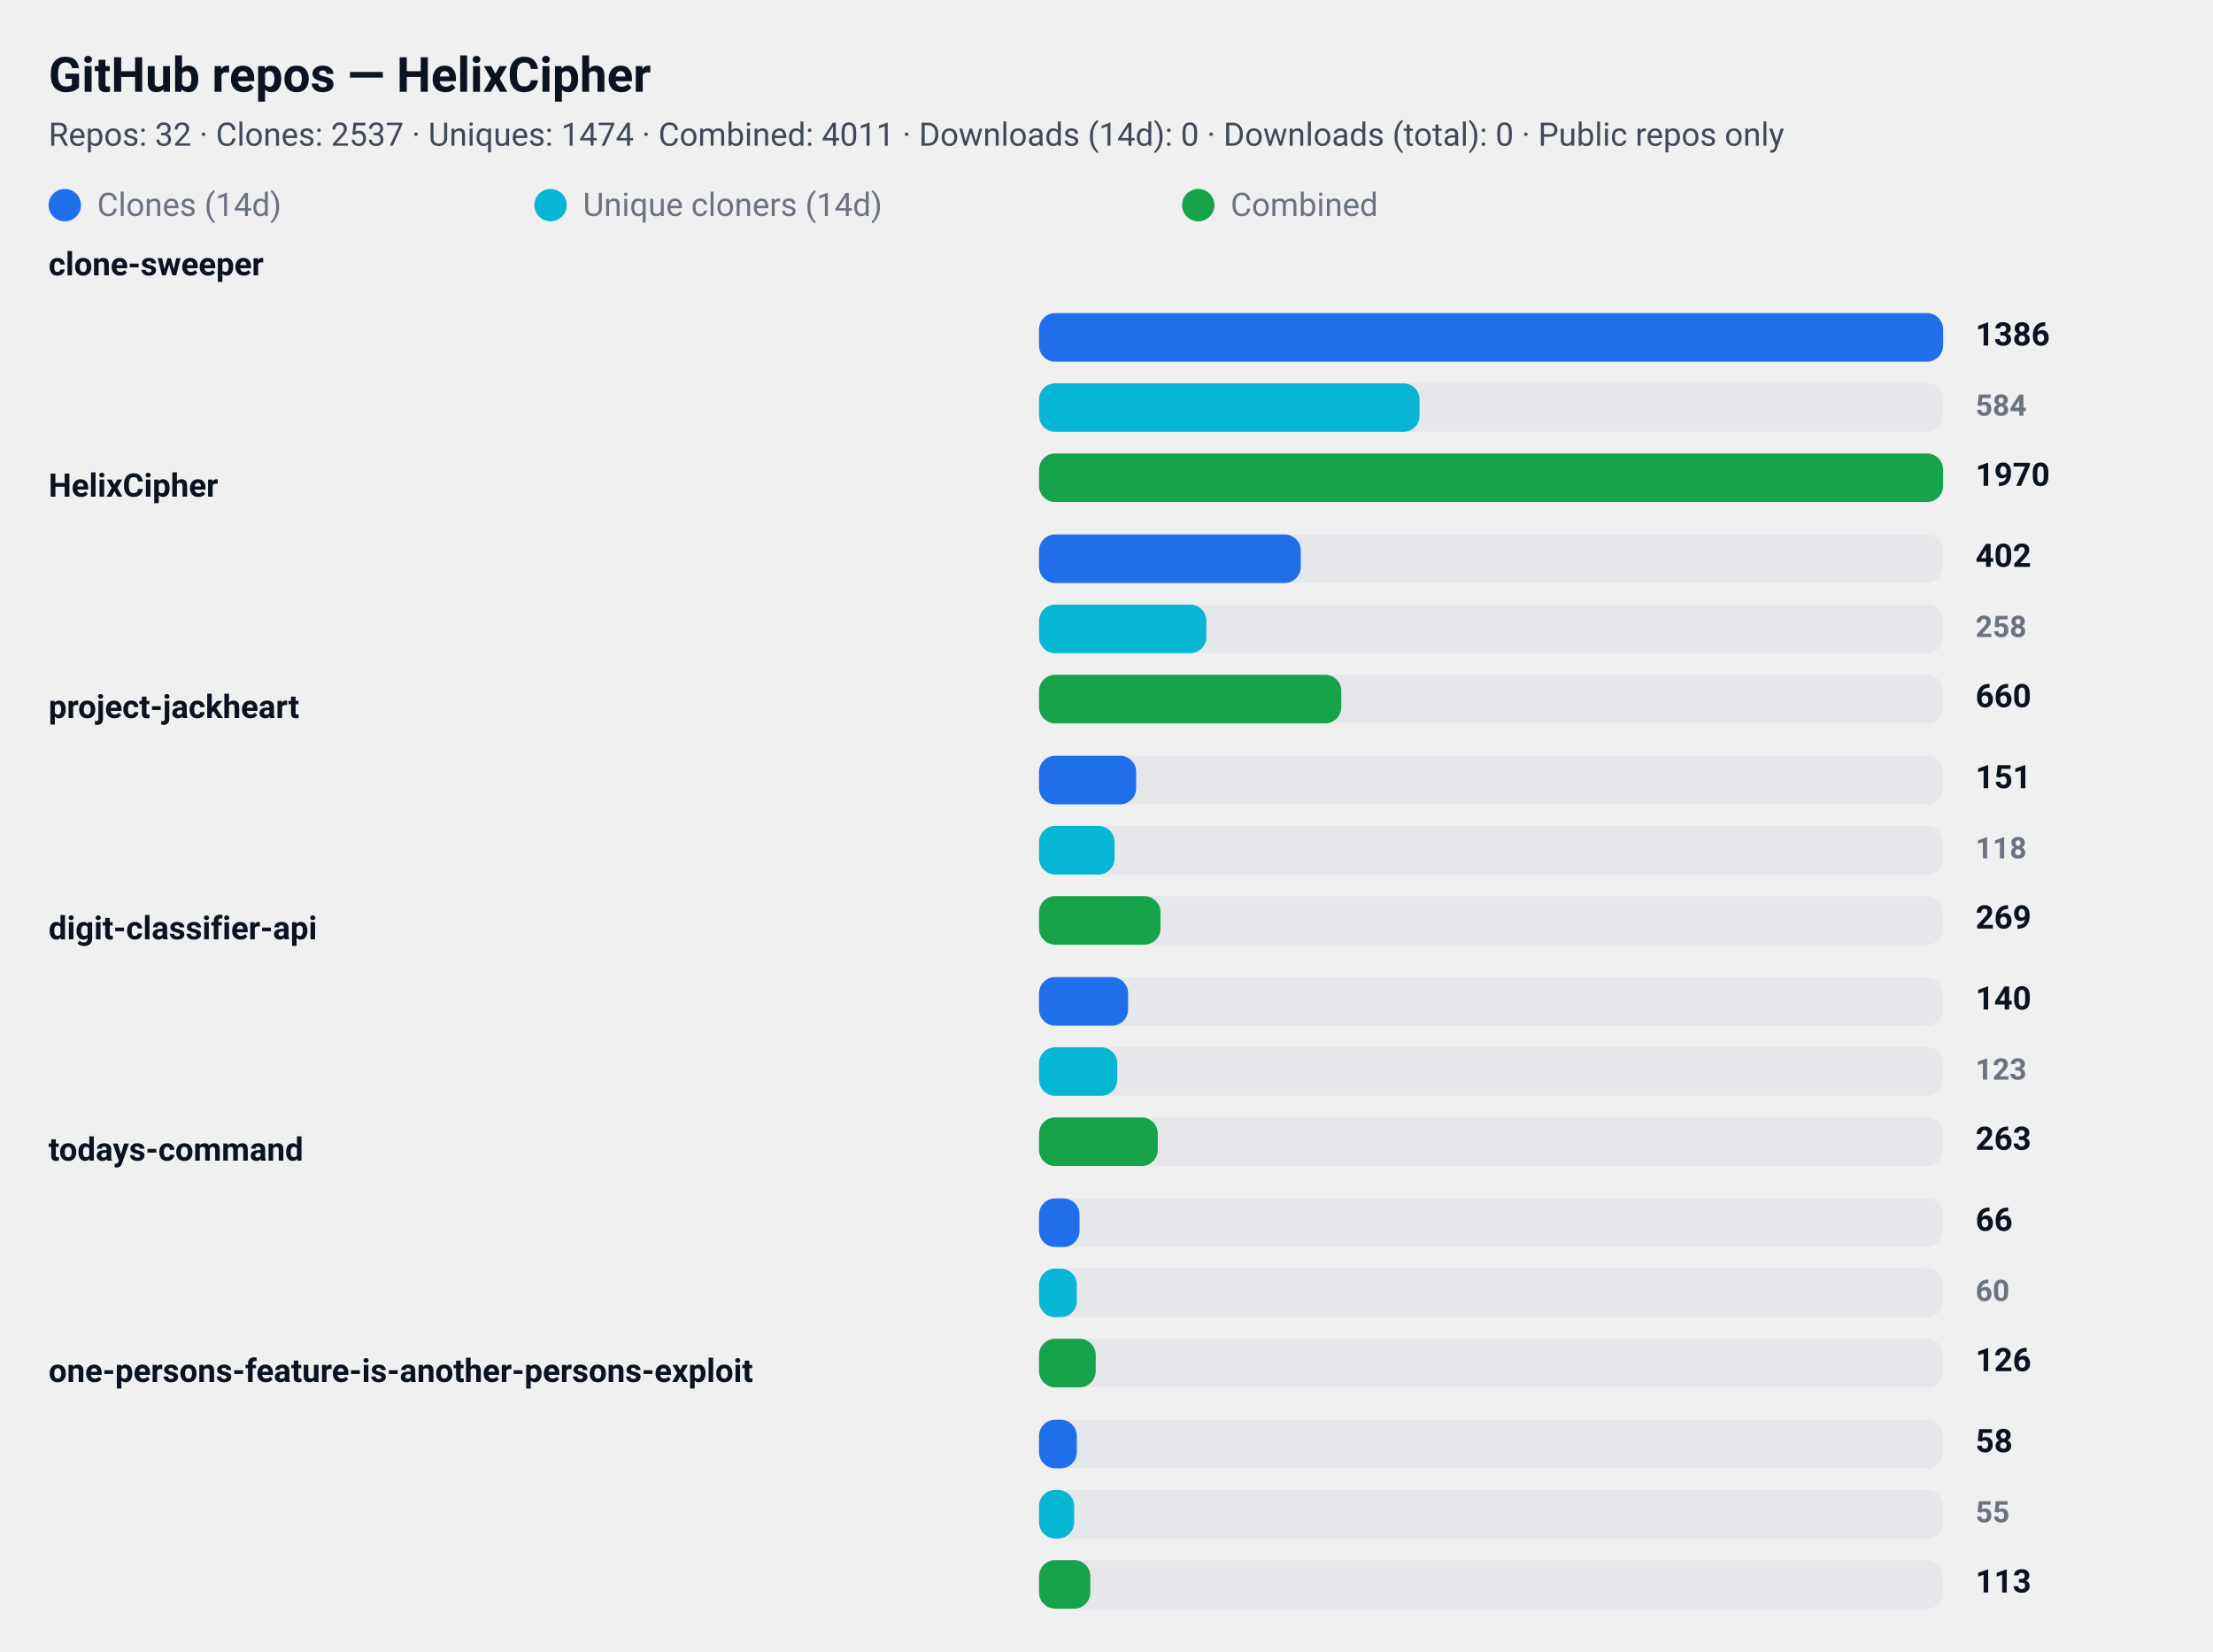
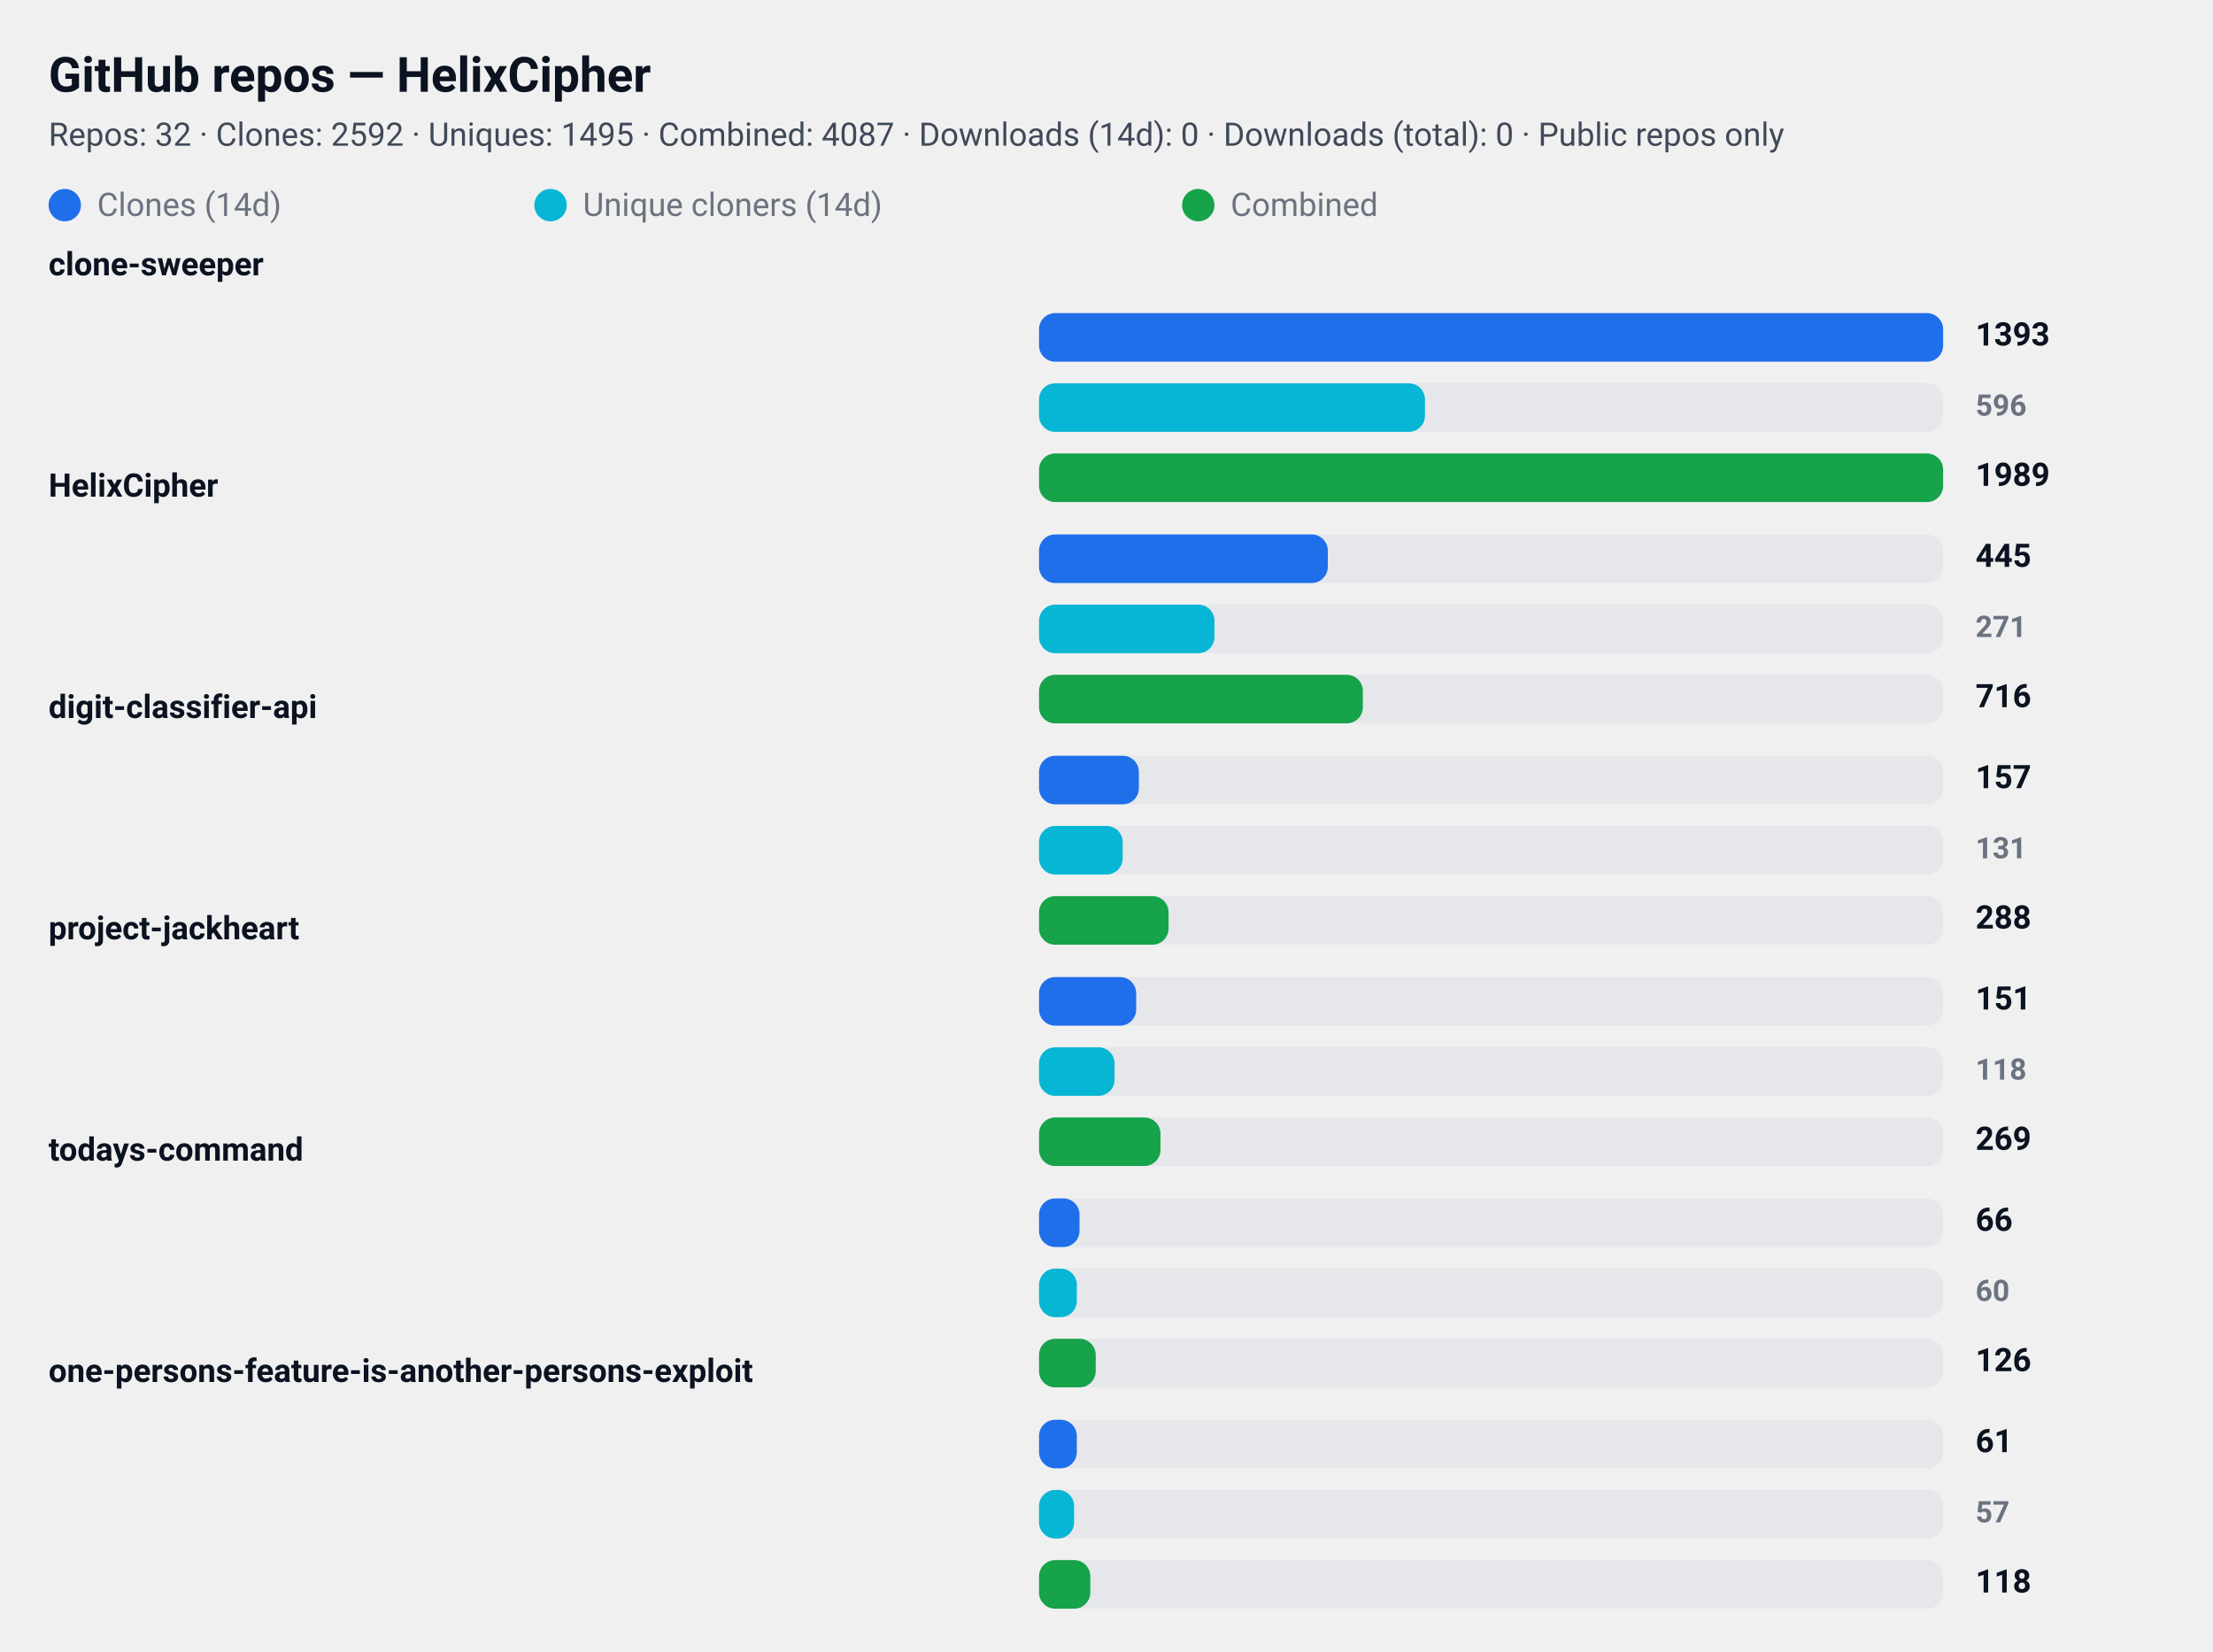
<svg xmlns="http://www.w3.org/2000/svg" width="820" height="612" viewBox="0 0 820 612" role="img" aria-label="GitHub repository clone statistics">
  <style>
  .card  { font-family: "Segoe UI", Roboto, "Helvetica Neue", Arial, sans-serif; }
  .title { font-weight: 700; font-size: 18px; fill: #0b1220; }
  .meta  { font-weight: 400; font-size: 12px; fill: #374151; opacity: 0.95; }
  .label { font-weight: 600; font-size: 12px; fill: #0b1220; }
  .count { font-weight: 700; font-size: 12px; fill: #0b1220; text-anchor: start; }
  .count-small { font-weight: 600; font-size: 11px; fill:#6b7280; text-anchor: start; }
  .muted { font-size:12px; fill:#6b7280; }

  .bar-clone { fill: #1f6feb; rx:6; }
  .bar-uniq  { fill: #06b6d4; rx:6; }
  .bar-comb  { fill: #16a34a; rx:6; }

  .bar-bg { fill: #e5e7eb; rx:6; }
  @media (prefers-color-scheme: dark) {
    .title, .meta, .label, .count, .count-small, .muted { fill: #ffffff; }
    .meta, .count-small { opacity: 0.9; }
  }
</style>
  <rect x="0" y="0" width="820" height="612" rx="12" fill="transparent" />
  <text x="18" y="34" class="title card">GitHub repos — HelixCipher</text>
-   <text x="18" y="54" class="meta card">Repos: 32 · Clones: 2537 · Uniques: 1474 · Combined: 4011 · Downloads (14d): 0 · Downloads (total): 0 · Public repos only</text>
+   <text x="18" y="54" class="meta card">Repos: 32 · Clones: 2592 · Uniques: 1495 · Combined: 4087 · Downloads (14d): 0 · Downloads (total): 0 · Public repos only</text>
  <g id="legend">
    <rect x="18" y="70" width="12" height="12" class="bar-clone" />
    <text x="36" y="80" class="muted card">Clones (14d)</text>
    <rect x="198" y="70" width="12" height="12" class="bar-uniq" />
    <text x="216" y="80" class="muted card">Unique cloners (14d)</text>
    <rect x="438" y="70" width="12" height="12" class="bar-comb" />
    <text x="456" y="80" class="muted card">Combined</text>
  </g>
  <text x="18" y="102" class="label card">clone-sweeper</text>
  <rect x="385" y="116" width="335" height="18" class="bar-bg" />
  <rect x="385" y="116" width="335" height="18" class="bar-clone" />
-   <text x="732" y="128" class="count card">1386</text>
+   <text x="732" y="128" class="count card">1393</text>
  <rect x="385" y="142" width="335" height="18" class="bar-bg" />
-   <rect x="385" y="142" width="141" height="18" class="bar-uniq" />
-   <text x="732" y="154" class="count-small card">584</text>
+   <rect x="385" y="142" width="143" height="18" class="bar-uniq" />
+   <text x="732" y="154" class="count-small card">596</text>
  <rect x="385" y="168" width="335" height="18" class="bar-bg" />
  <rect x="385" y="168" width="335" height="18" class="bar-comb" />
-   <text x="732" y="180" class="count card">1970</text>
+   <text x="732" y="180" class="count card">1989</text>
  <text x="18" y="184" class="label card">HelixCipher</text>
  <rect x="385" y="198" width="335" height="18" class="bar-bg" />
-   <rect x="385" y="198" width="97" height="18" class="bar-clone" />
-   <text x="732" y="210" class="count card">402</text>
+   <rect x="385" y="198" width="107" height="18" class="bar-clone" />
+   <text x="732" y="210" class="count card">445</text>
  <rect x="385" y="224" width="335" height="18" class="bar-bg" />
-   <rect x="385" y="224" width="62" height="18" class="bar-uniq" />
-   <text x="732" y="236" class="count-small card">258</text>
+   <rect x="385" y="224" width="65" height="18" class="bar-uniq" />
+   <text x="732" y="236" class="count-small card">271</text>
  <rect x="385" y="250" width="335" height="18" class="bar-bg" />
-   <rect x="385" y="250" width="112" height="18" class="bar-comb" />
-   <text x="732" y="262" class="count card">660</text>
-   <text x="18" y="266" class="label card">project-jackheart</text>
+   <rect x="385" y="250" width="120" height="18" class="bar-comb" />
+   <text x="732" y="262" class="count card">716</text>
+   <text x="18" y="266" class="label card">digit-classifier-api</text>
  <rect x="385" y="280" width="335" height="18" class="bar-bg" />
-   <rect x="385" y="280" width="36" height="18" class="bar-clone" />
-   <text x="732" y="292" class="count card">151</text>
+   <rect x="385" y="280" width="37" height="18" class="bar-clone" />
+   <text x="732" y="292" class="count card">157</text>
  <rect x="385" y="306" width="335" height="18" class="bar-bg" />
-   <rect x="385" y="306" width="28" height="18" class="bar-uniq" />
-   <text x="732" y="318" class="count-small card">118</text>
+   <rect x="385" y="306" width="31" height="18" class="bar-uniq" />
+   <text x="732" y="318" class="count-small card">131</text>
  <rect x="385" y="332" width="335" height="18" class="bar-bg" />
-   <rect x="385" y="332" width="45" height="18" class="bar-comb" />
-   <text x="732" y="344" class="count card">269</text>
-   <text x="18" y="348" class="label card">digit-classifier-api</text>
+   <rect x="385" y="332" width="48" height="18" class="bar-comb" />
+   <text x="732" y="344" class="count card">288</text>
+   <text x="18" y="348" class="label card">project-jackheart</text>
  <rect x="385" y="362" width="335" height="18" class="bar-bg" />
-   <rect x="385" y="362" width="33" height="18" class="bar-clone" />
-   <text x="732" y="374" class="count card">140</text>
+   <rect x="385" y="362" width="36" height="18" class="bar-clone" />
+   <text x="732" y="374" class="count card">151</text>
  <rect x="385" y="388" width="335" height="18" class="bar-bg" />
-   <rect x="385" y="388" width="29" height="18" class="bar-uniq" />
-   <text x="732" y="400" class="count-small card">123</text>
+   <rect x="385" y="388" width="28" height="18" class="bar-uniq" />
+   <text x="732" y="400" class="count-small card">118</text>
  <rect x="385" y="414" width="335" height="18" class="bar-bg" />
-   <rect x="385" y="414" width="44" height="18" class="bar-comb" />
-   <text x="732" y="426" class="count card">263</text>
+   <rect x="385" y="414" width="45" height="18" class="bar-comb" />
+   <text x="732" y="426" class="count card">269</text>
  <text x="18" y="430" class="label card">todays-command</text>
  <rect x="385" y="444" width="335" height="18" class="bar-bg" />
  <rect x="385" y="444" width="15" height="18" class="bar-clone" />
  <text x="732" y="456" class="count card">66</text>
  <rect x="385" y="470" width="335" height="18" class="bar-bg" />
  <rect x="385" y="470" width="14" height="18" class="bar-uniq" />
  <text x="732" y="482" class="count-small card">60</text>
  <rect x="385" y="496" width="335" height="18" class="bar-bg" />
  <rect x="385" y="496" width="21" height="18" class="bar-comb" />
  <text x="732" y="508" class="count card">126</text>
  <text x="18" y="512" class="label card">one-persons-feature-is-another-persons-exploit</text>
  <rect x="385" y="526" width="335" height="18" class="bar-bg" />
  <rect x="385" y="526" width="14" height="18" class="bar-clone" />
-   <text x="732" y="538" class="count card">58</text>
+   <text x="732" y="538" class="count card">61</text>
  <rect x="385" y="552" width="335" height="18" class="bar-bg" />
  <rect x="385" y="552" width="13" height="18" class="bar-uniq" />
-   <text x="732" y="564" class="count-small card">55</text>
+   <text x="732" y="564" class="count-small card">57</text>
  <rect x="385" y="578" width="335" height="18" class="bar-bg" />
  <rect x="385" y="578" width="19" height="18" class="bar-comb" />
-   <text x="732" y="590" class="count card">113</text>
+   <text x="732" y="590" class="count card">118</text>
</svg>
